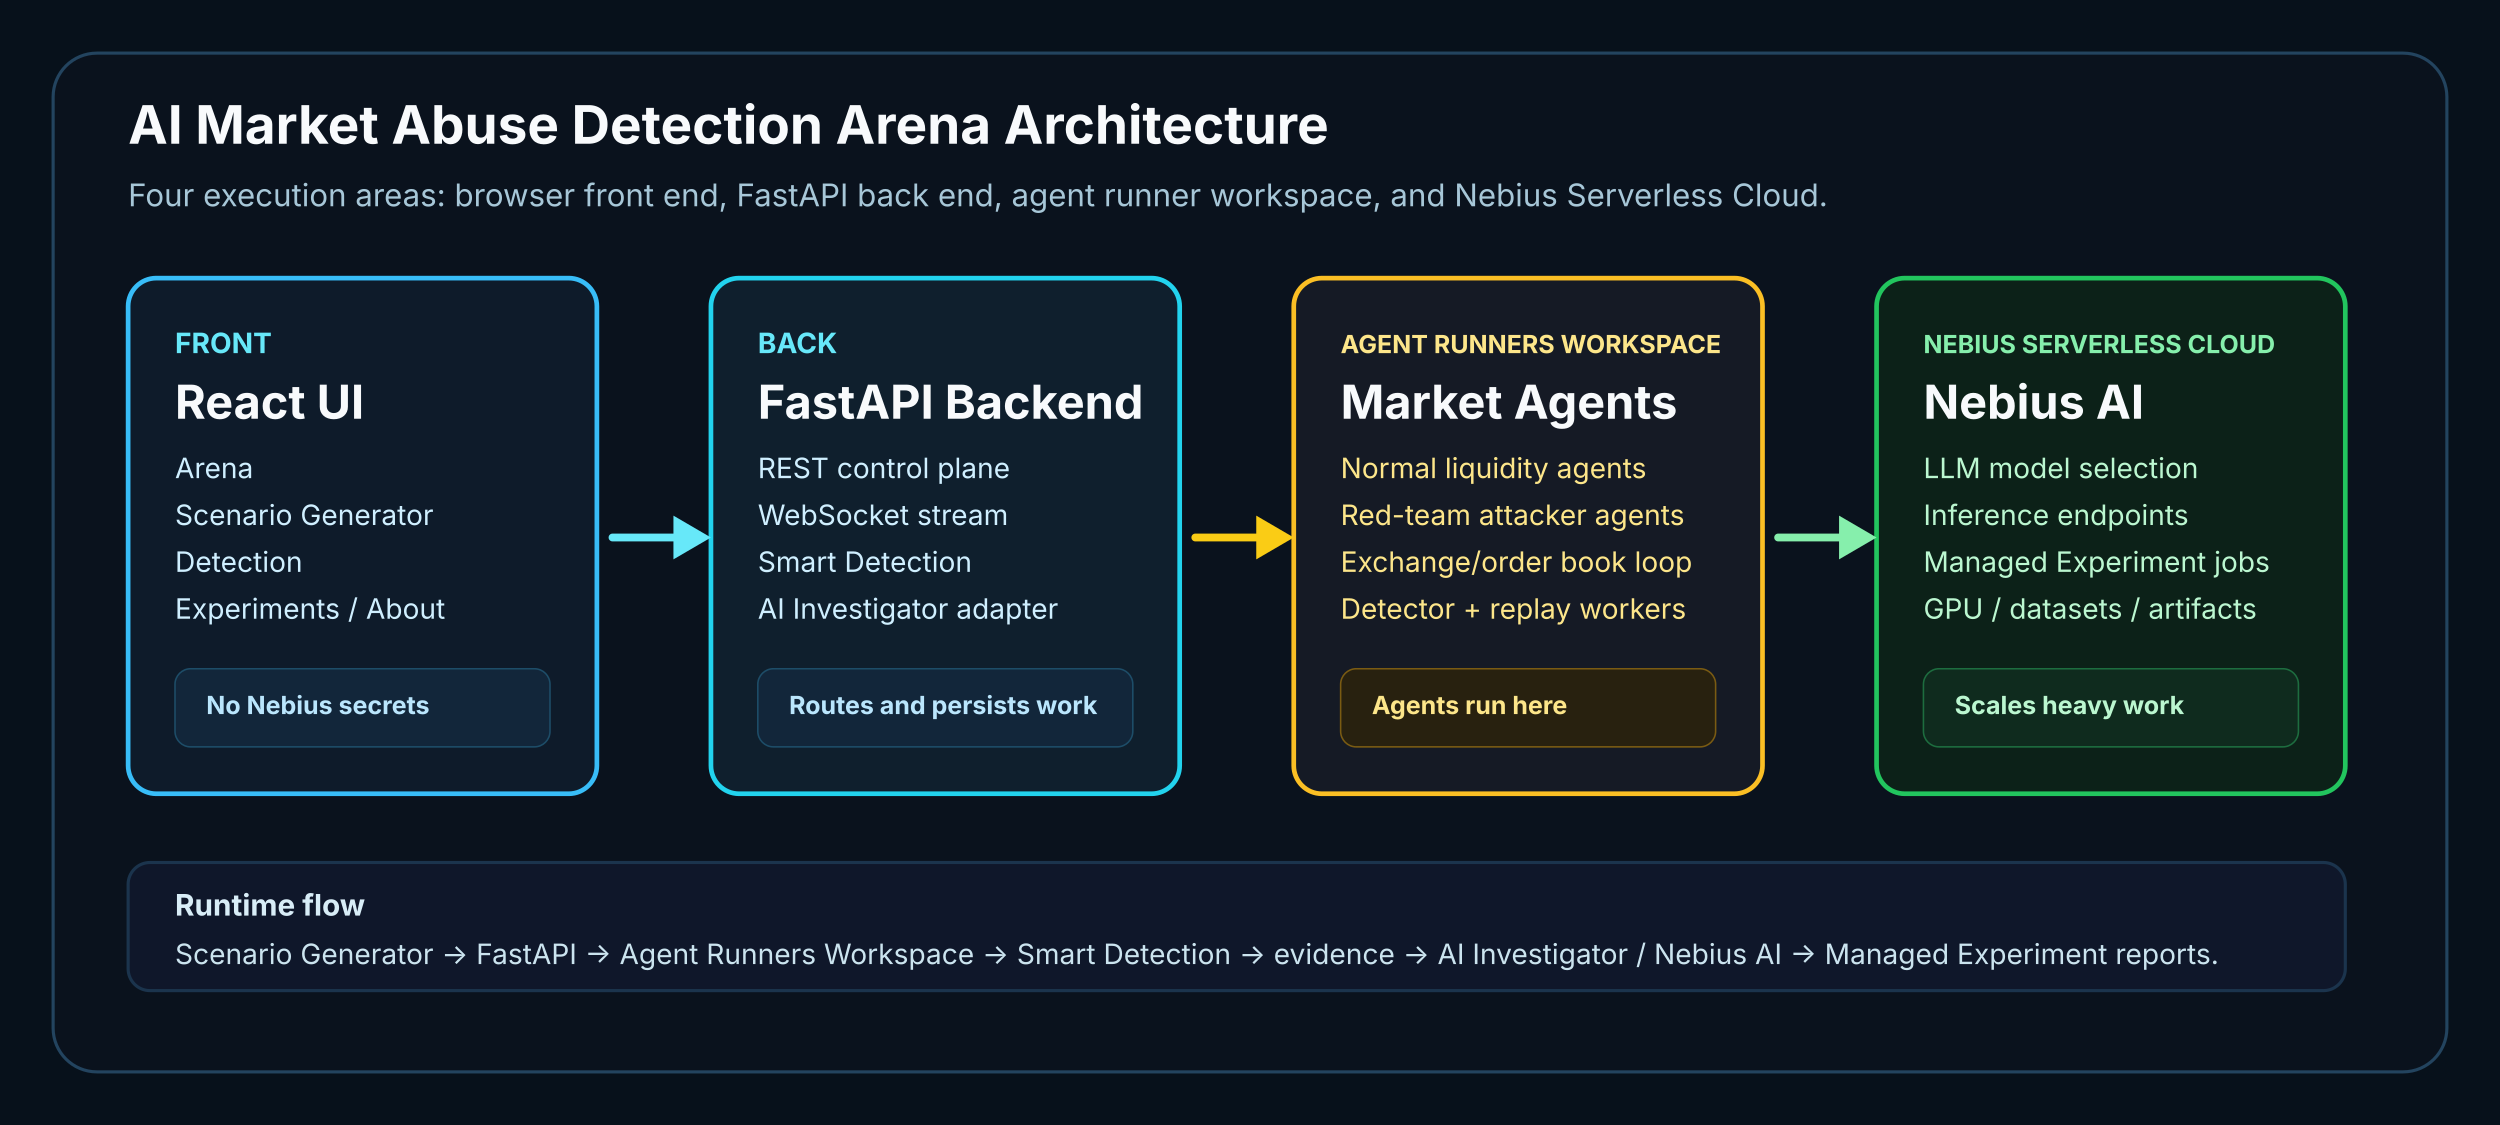
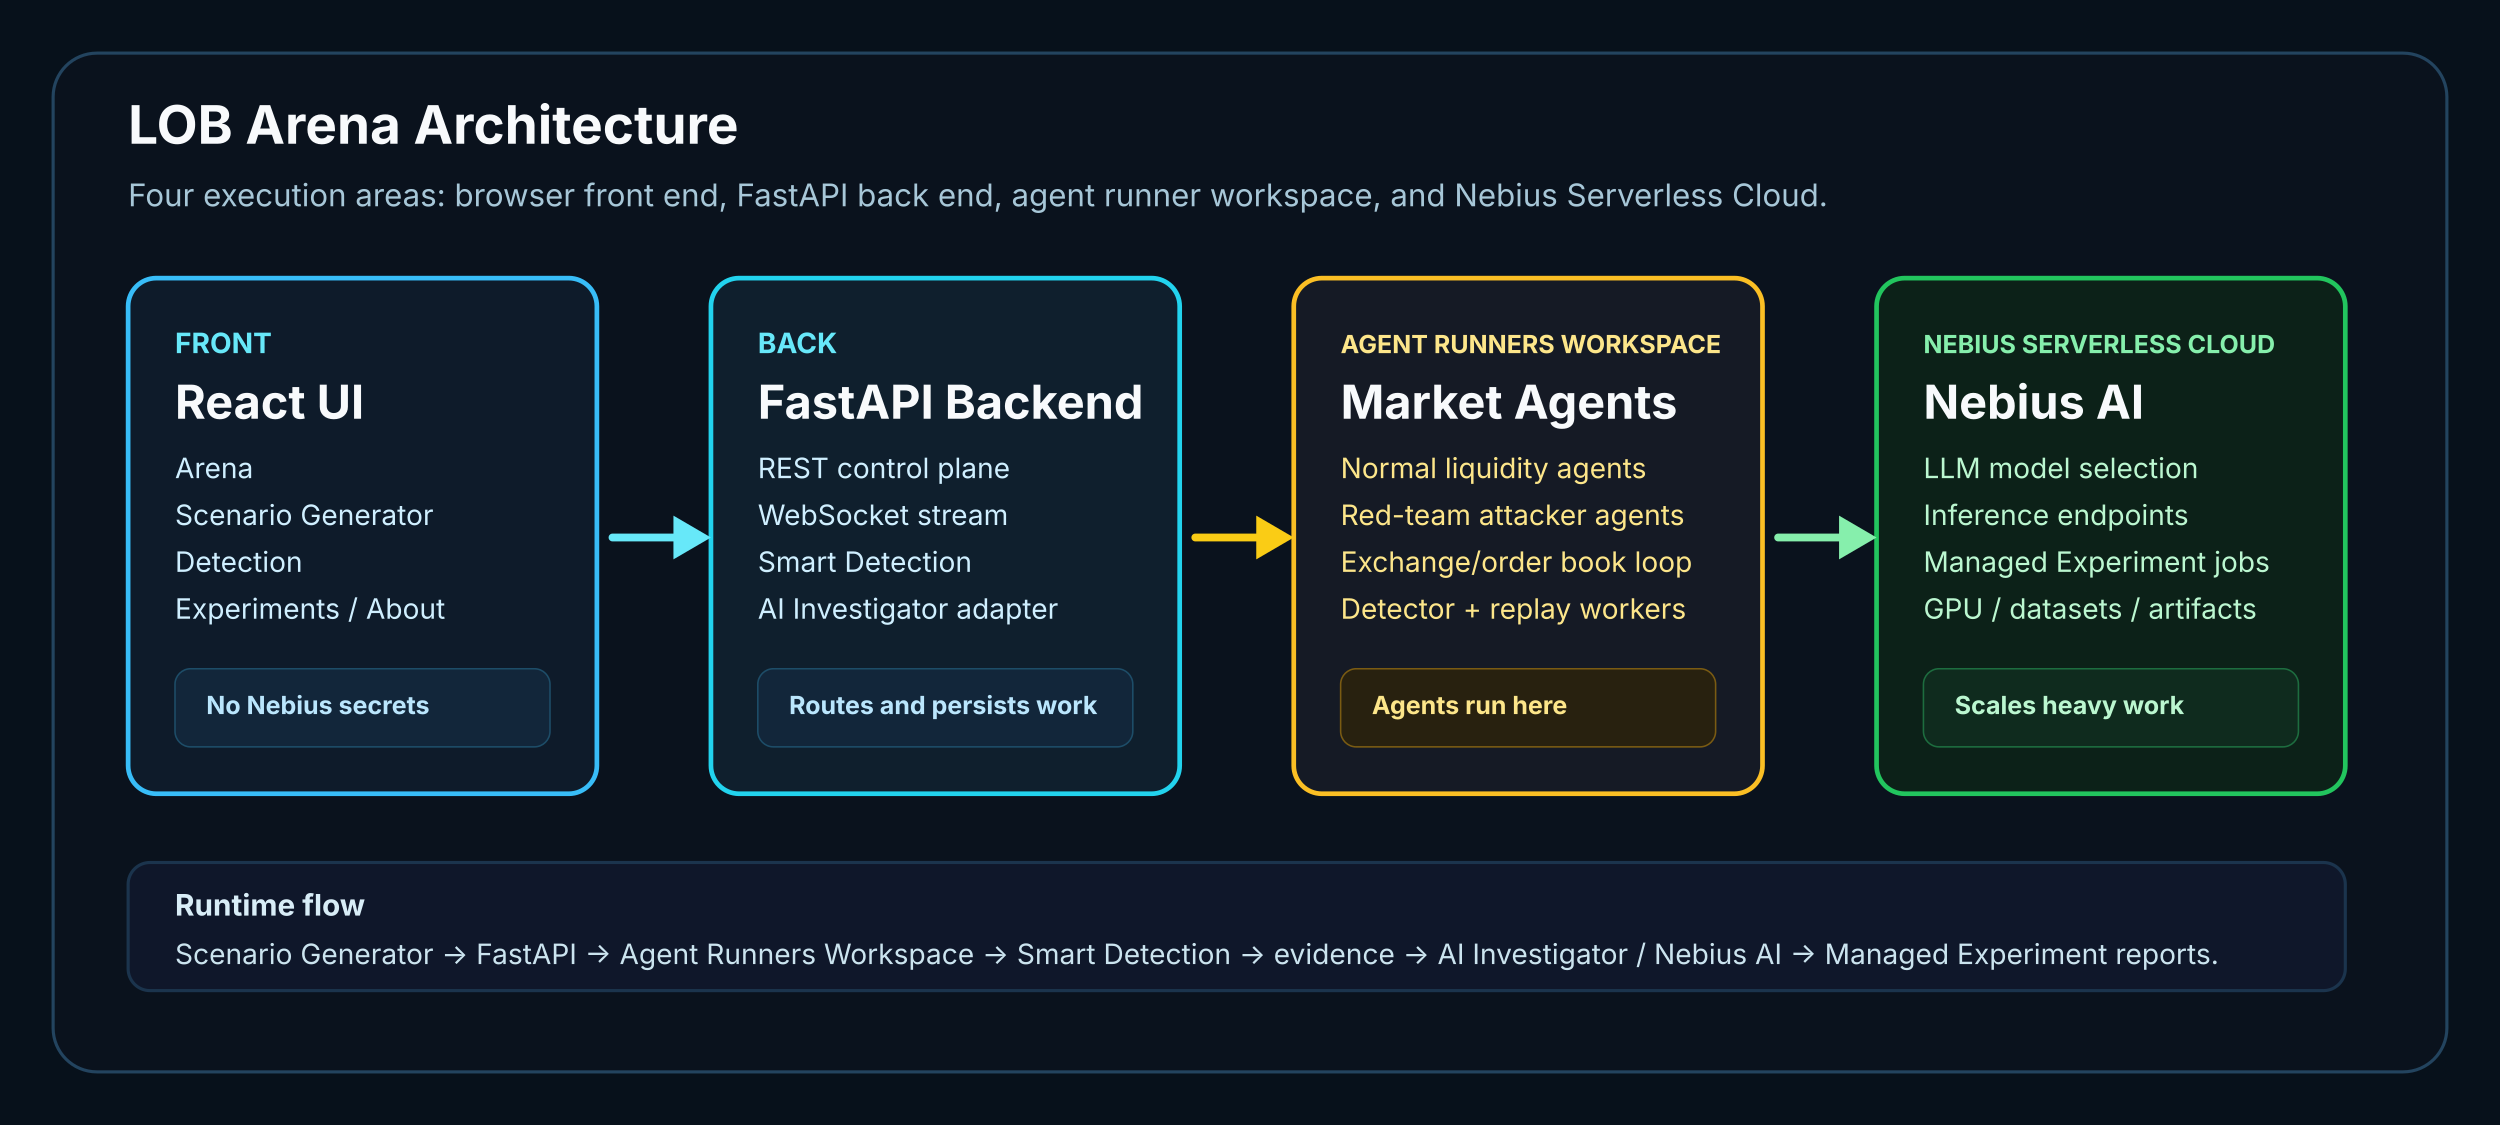
<svg xmlns="http://www.w3.org/2000/svg" width="1600" height="720" viewBox="0 0 1600 720">
  <rect width="1600" height="720" fill="#07111b" />
  <rect x="34" y="34" width="1532" height="652" rx="28" fill="#0a121d" stroke="#23445f" stroke-width="2" />
-   <text x="82" y="92" fill="#f8fafc" font-family="Inter, Arial, sans-serif" font-size="34" font-weight="700">AI Market Abuse Detection Arena Architecture</text>
+   <text x="82" y="92" fill="#f8fafc" font-family="Inter, Arial, sans-serif" font-size="34" font-weight="700">LOB Arena Architecture</text>
  <text x="82" y="132" fill="#a7c7d8" font-family="Inter, Arial, sans-serif" font-size="20">Four execution areas: browser front end, FastAPI back end, agent runner workspace, and Nebius Serverless Cloud.</text>
  <g font-family="Inter, Arial, sans-serif">
    <rect x="82" y="178" width="300" height="330" rx="18" fill="#0e1b2a" stroke="#38bdf8" stroke-width="3" />
    <text x="112" y="226" fill="#67e8f9" font-size="18" font-weight="700">FRONT</text>
    <text x="112" y="268" fill="#f8fafc" font-size="30" font-weight="700">React UI</text>
    <text x="112" y="306" fill="#cfefff" font-size="18">Arena</text>
    <text x="112" y="336" fill="#cfefff" font-size="18">Scenario Generator</text>
    <text x="112" y="366" fill="#cfefff" font-size="18">Detection</text>
    <text x="112" y="396" fill="#cfefff" font-size="18">Experiments / About</text>
    <rect x="112" y="428" width="240" height="50" rx="10" fill="#12263a" stroke="#1d4d68" />
    <text x="132" y="457" fill="#bae6fd" font-size="16" font-weight="700">No Nebius secrets</text>
    <rect x="455" y="178" width="300" height="330" rx="18" fill="#0f1f2d" stroke="#22d3ee" stroke-width="3" />
    <text x="485" y="226" fill="#67e8f9" font-size="18" font-weight="700">BACK</text>
    <text x="485" y="268" fill="#f8fafc" font-size="30" font-weight="700">FastAPI Backend</text>
    <text x="485" y="306" fill="#cfefff" font-size="18">REST control plane</text>
    <text x="485" y="336" fill="#cfefff" font-size="18">WebSocket stream</text>
    <text x="485" y="366" fill="#cfefff" font-size="18">Smart Detection</text>
    <text x="485" y="396" fill="#cfefff" font-size="18">AI Investigator adapter</text>
    <rect x="485" y="428" width="240" height="50" rx="10" fill="#12263a" stroke="#1d4d68" />
    <text x="505" y="457" fill="#bae6fd" font-size="16" font-weight="700">Routes and persists work</text>
    <rect x="828" y="178" width="300" height="330" rx="18" fill="#151a25" stroke="#fbbf24" stroke-width="3" />
    <text x="858" y="226" fill="#fde68a" font-size="16" font-weight="700">AGENT RUNNERS WORKSPACE</text>
    <text x="858" y="268" fill="#f8fafc" font-size="30" font-weight="700">Market Agents</text>
    <text x="858" y="306" fill="#fde68a" font-size="18">Normal liquidity agents</text>
    <text x="858" y="336" fill="#fde68a" font-size="18">Red-team attacker agents</text>
    <text x="858" y="366" fill="#fde68a" font-size="18">Exchange/order book loop</text>
    <text x="858" y="396" fill="#fde68a" font-size="18">Detector + replay workers</text>
    <rect x="858" y="428" width="240" height="50" rx="10" fill="#28210f" stroke="#7a5b12" />
    <text x="878" y="457" fill="#fde68a" font-size="16" font-weight="700">Agents run here</text>
    <rect x="1201" y="178" width="300" height="330" rx="18" fill="#0c2118" stroke="#22c55e" stroke-width="3" />
    <text x="1231" y="226" fill="#86efac" font-size="16" font-weight="700">NEBIUS SERVERLESS CLOUD</text>
    <text x="1231" y="268" fill="#f8fafc" font-size="30" font-weight="700">Nebius AI</text>
    <text x="1231" y="306" fill="#bbf7d0" font-size="18">LLM model selection</text>
    <text x="1231" y="336" fill="#bbf7d0" font-size="18">Inference endpoints</text>
    <text x="1231" y="366" fill="#bbf7d0" font-size="18">Managed Experiment jobs</text>
    <text x="1231" y="396" fill="#bbf7d0" font-size="18">GPU / datasets / artifacts</text>
    <rect x="1231" y="428" width="240" height="50" rx="10" fill="#0f2b1e" stroke="#1d6d3f" />
    <text x="1251" y="457" fill="#bbf7d0" font-size="16" font-weight="700">Scales heavy work</text>
    <path d="M392 344 H443" stroke="#67e8f9" stroke-width="5" stroke-linecap="round" />
    <path d="M431 330 L455 344 L431 358 Z" fill="#67e8f9" />
    <path d="M765 344 H816" stroke="#facc15" stroke-width="5" stroke-linecap="round" />
    <path d="M804 330 L828 344 L804 358 Z" fill="#facc15" />
    <path d="M1138 344 H1189" stroke="#86efac" stroke-width="5" stroke-linecap="round" />
    <path d="M1177 330 L1201 344 L1177 358 Z" fill="#86efac" />
  </g>
  <rect x="82" y="552" width="1419" height="82" rx="14" fill="#0f172a" stroke="#1b344d" stroke-width="2" />
  <text x="112" y="586" fill="#d8edf7" font-family="Inter, Arial, sans-serif" font-size="19" font-weight="700">Runtime flow</text>
  <text x="112" y="617" fill="#cbe4ef" font-family="Inter, Arial, sans-serif" font-size="18">Scenario Generator -&gt; FastAPI -&gt; Agent Runners Workspace -&gt; Smart Detection -&gt; evidence -&gt; AI Investigator / Nebius AI -&gt; Managed Experiment reports.</text>
</svg>
